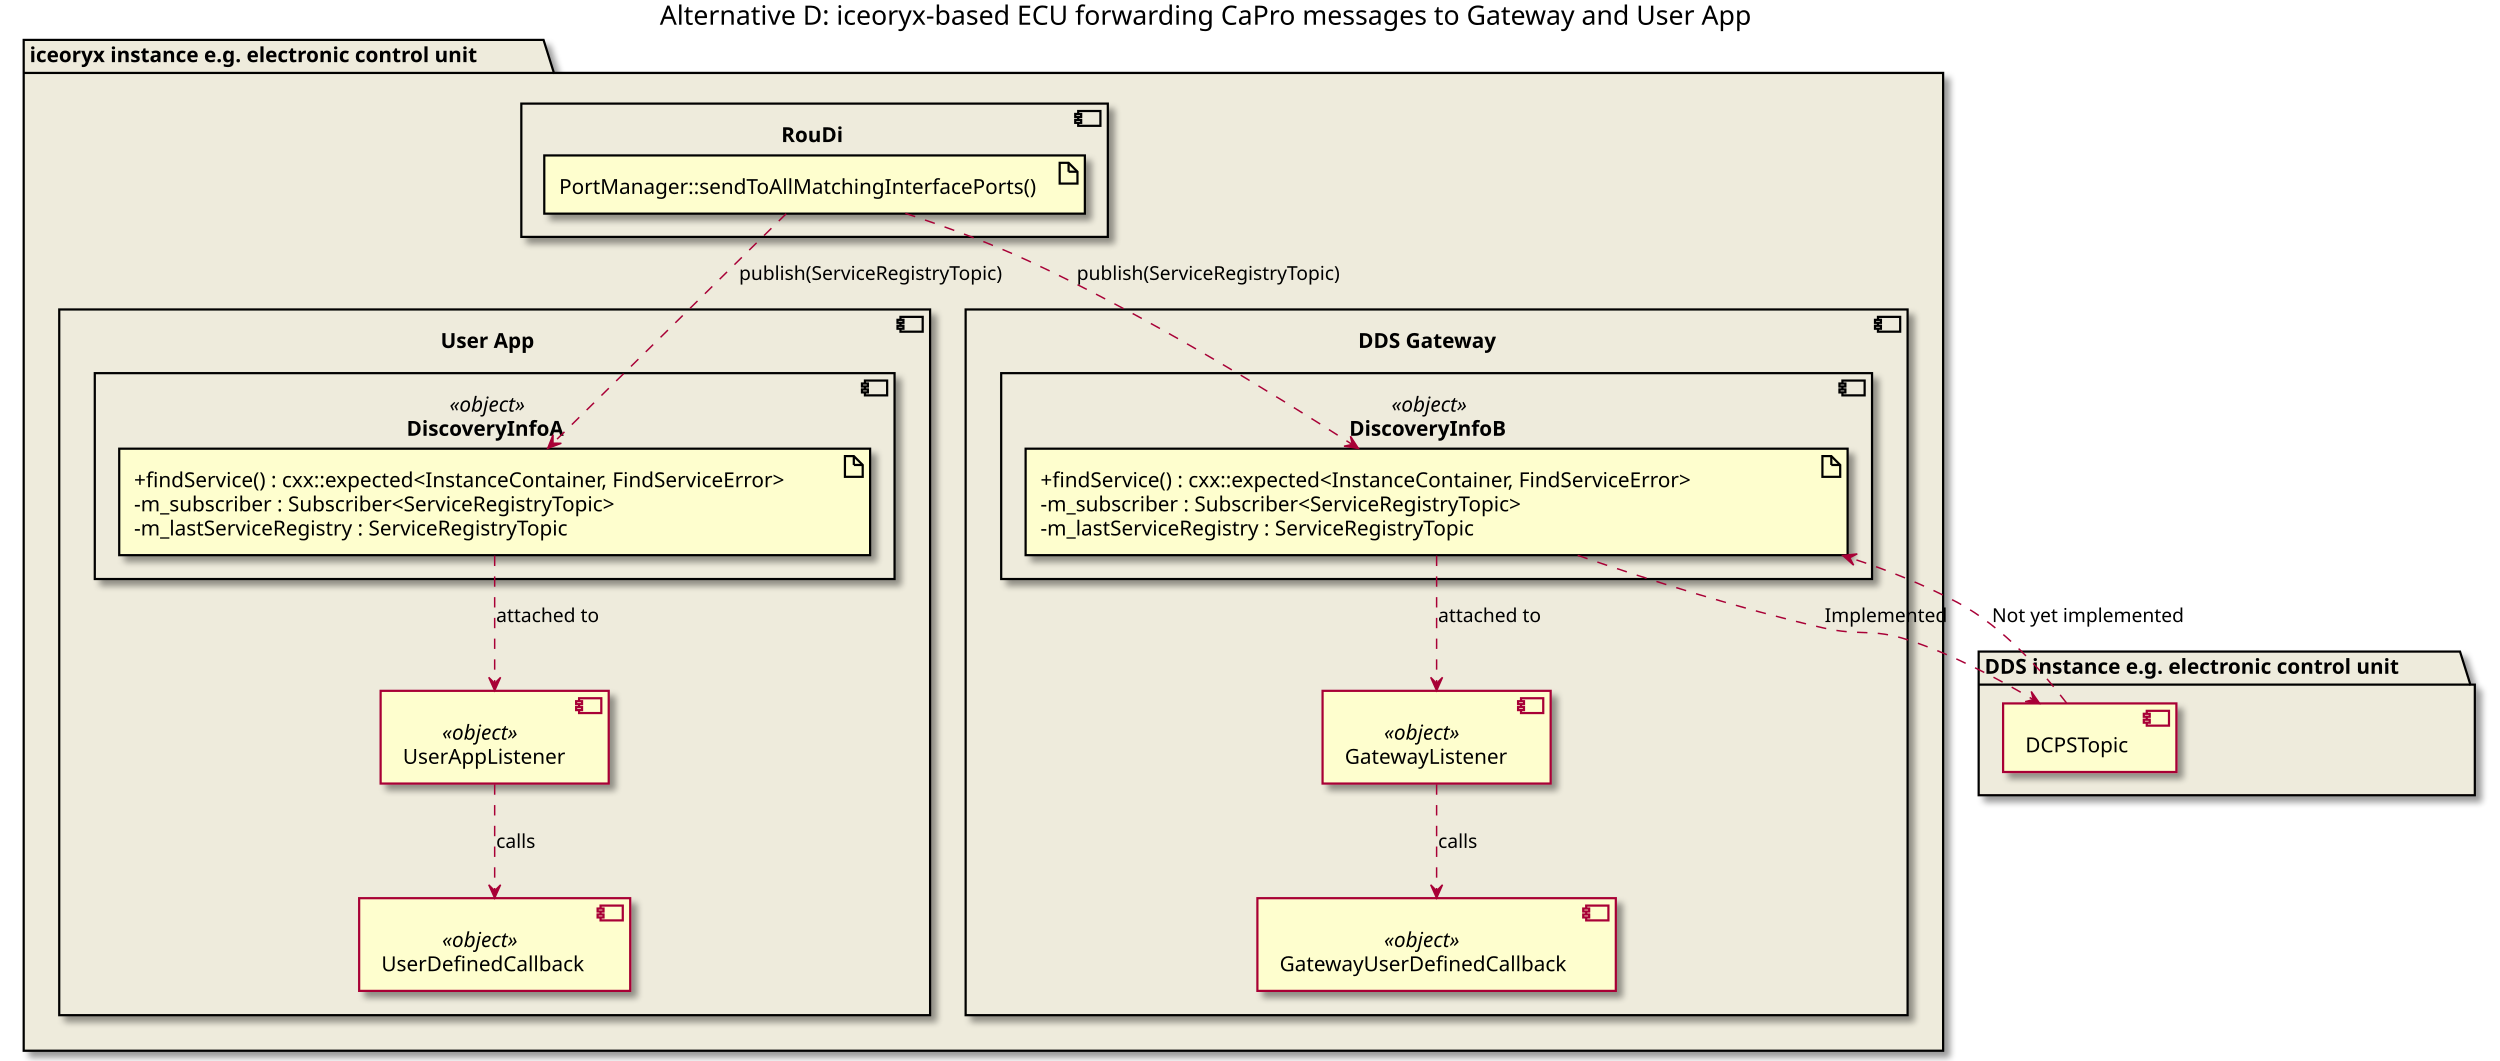
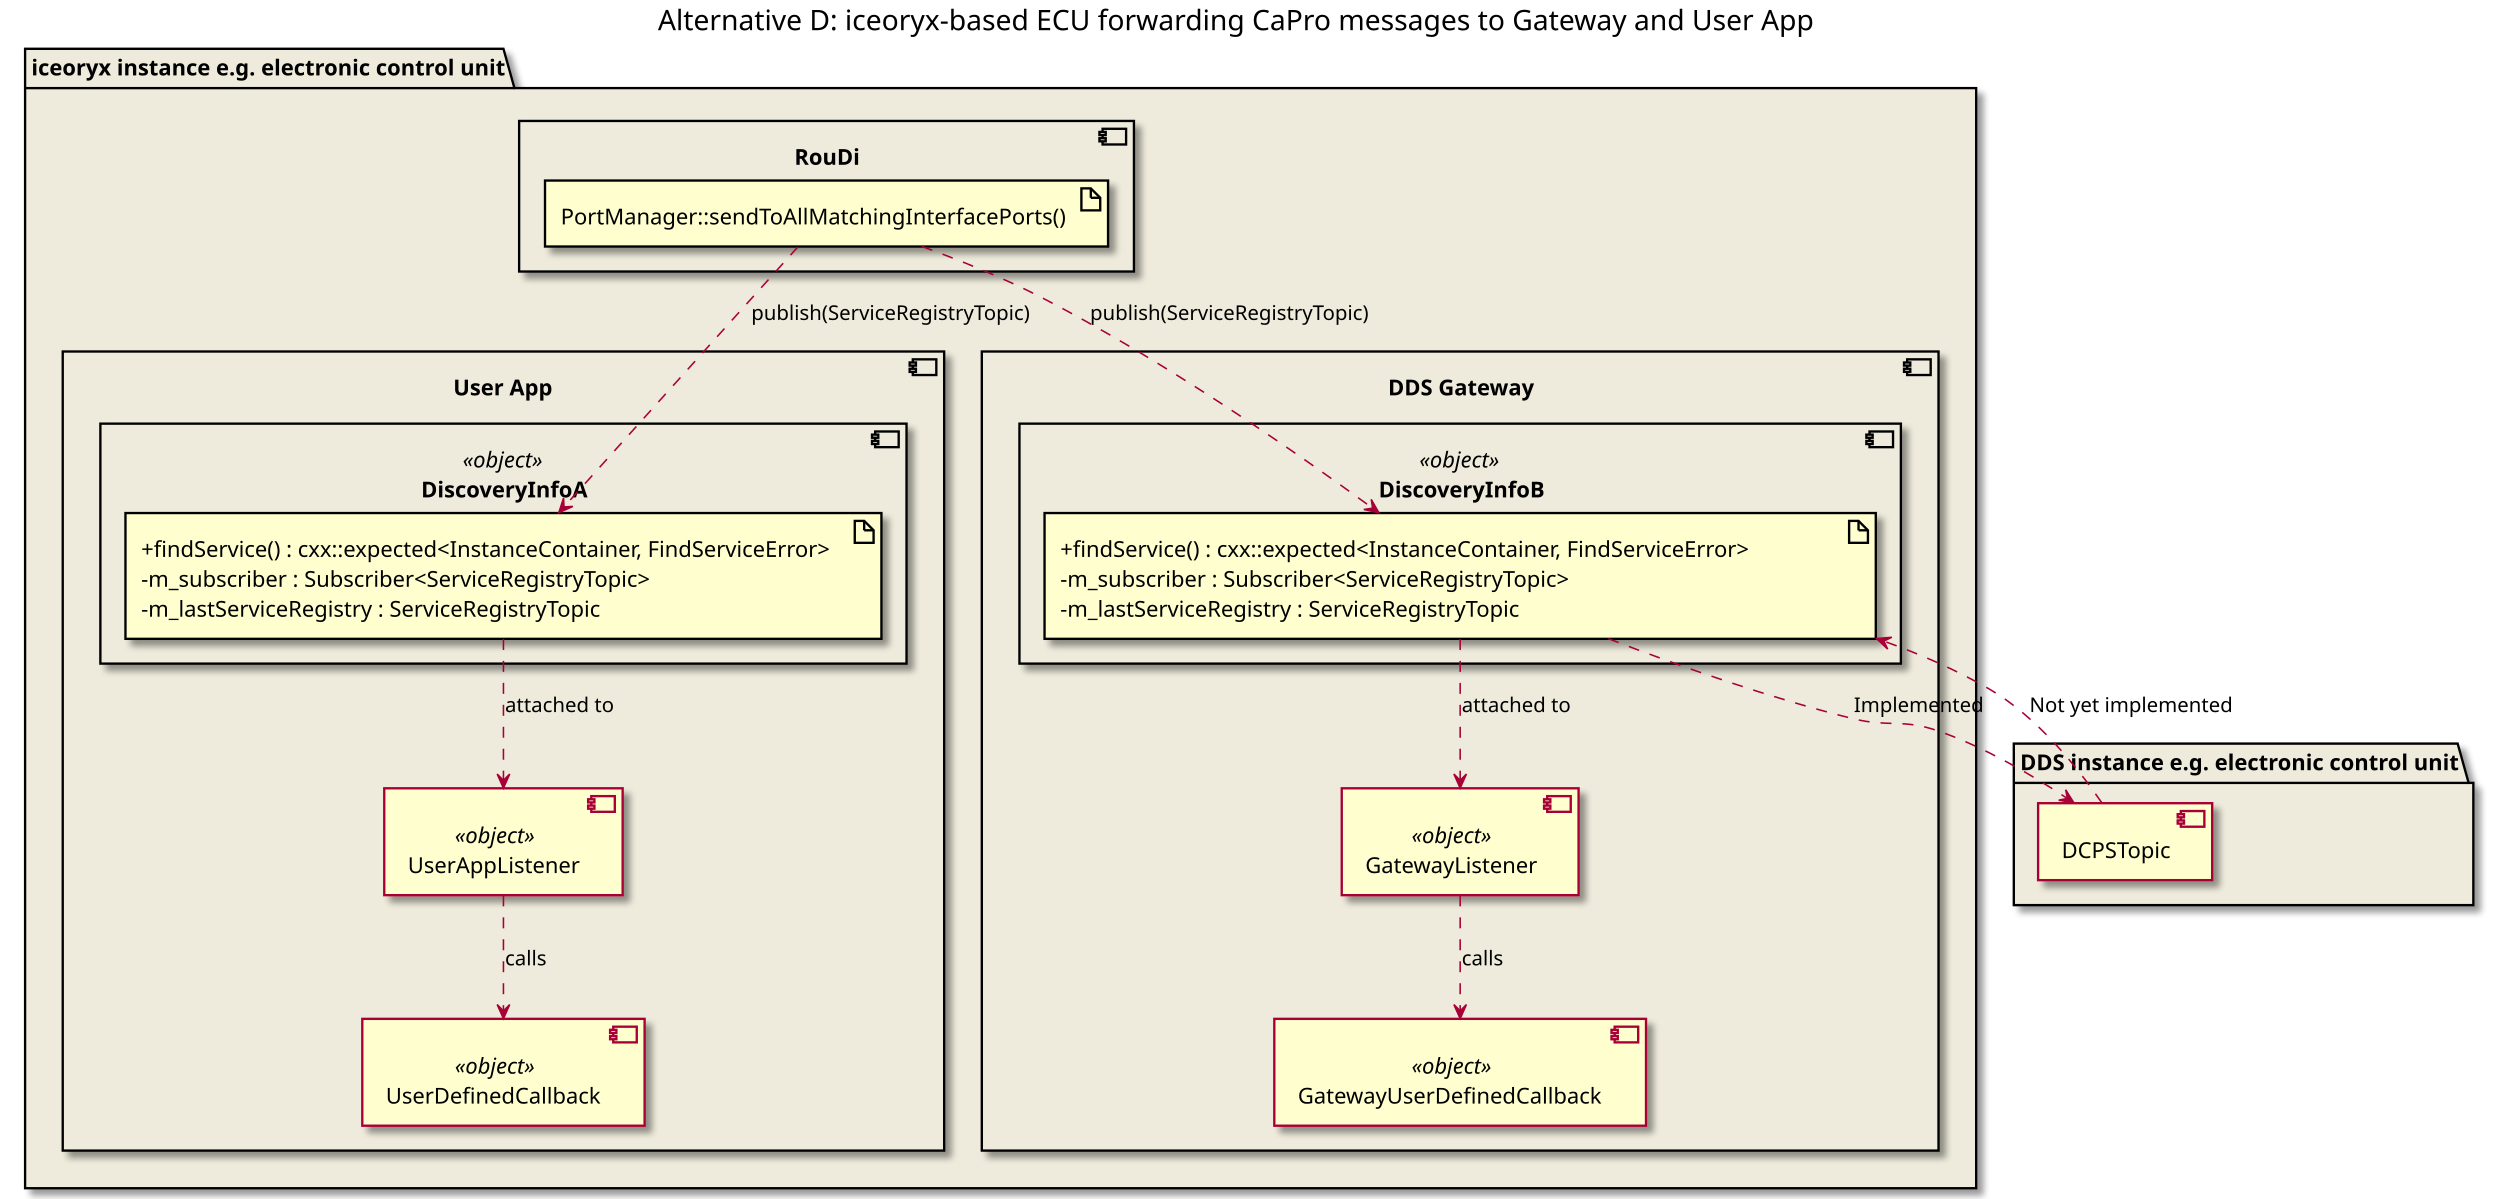
- <svg xmlns="http://www.w3.org/2000/svg" contentScriptType="application/ecmascript" contentStyleType="text/css" height="716px" preserveAspectRatio="none" style="width:1688px;height:716px;background:#EEEBDC;" version="1.1" viewBox="0 0 1688 716" width="1688px" zoomAndPan="magnify">
+ <svg xmlns="http://www.w3.org/2000/svg" contentScriptType="application/ecmascript" contentStyleType="text/css" height="764px" preserveAspectRatio="none" style="width:1594px;height:764px;background:#EEEBDC;" version="1.1" viewBox="0 0 1594 764" width="1594px" zoomAndPan="magnify">
  <defs>
    <filter height="300%" id="f1kv2hyd0jjx82" width="300%" x="-1" y="-1">
      <feGaussianBlur result="blurOut" stdDeviation="2.0" />
      <feColorMatrix in="blurOut" result="blurOut2" type="matrix" values="0 0 0 0 0 0 0 0 0 0 0 0 0 0 0 0 0 0 .4 0" />
      <feOffset dx="4.0" dy="4.0" in="blurOut2" result="blurOut3" />
      <feBlend in="SourceGraphic" in2="blurOut3" mode="normal" />
    </filter>
  </defs>
  <g>
-     <text fill="#000000" font-family="sans-serif" font-size="18" lengthAdjust="spacing" textLength="784" x="445.5" y="16.708">Alternative D: iceoryx-based ECU forwarding CaPro messages to Gateway and User App</text>
-     <polygon fill="#EEEBDC" filter="url(#f1kv2hyd0jjx82)" points="16,26.953,367,26.953,374,49.25,1312,49.25,1312,709.453,16,709.453,16,26.953" style="stroke:#000000;stroke-width:1.5;" />
-     <line style="stroke:#000000;stroke-width:1.5;" x1="16" x2="374" y1="49.25" y2="49.25" />
-     <text fill="#000000" font-family="sans-serif" font-size="14" font-weight="bold" lengthAdjust="spacing" textLength="345" x="20" y="41.948">iceoryx instance e.g. electronic control unit</text>
-     <rect fill="#EEEBDC" filter="url(#f1kv2hyd0jjx82)" height="90" style="stroke:#000000;stroke-width:1.5;" width="396" x="352" y="69.953" />
-     <rect fill="#EEEBDC" height="10" style="stroke:#000000;stroke-width:1.5;" width="15" x="728" y="74.953" />
-     <rect fill="#EEEBDC" height="2" style="stroke:#000000;stroke-width:1.5;" width="4" x="726" y="76.953" />
-     <rect fill="#EEEBDC" height="2" style="stroke:#000000;stroke-width:1.5;" width="4" x="726" y="80.953" />
-     <text fill="#000000" font-family="sans-serif" font-size="14" font-weight="bold" lengthAdjust="spacing" textLength="45" x="527.5" y="95.948">RouDi</text>
-     <rect fill="#EEEBDC" filter="url(#f1kv2hyd0jjx82)" height="476.5" style="stroke:#000000;stroke-width:1.5;" width="588" x="40" y="208.953" />
-     <rect fill="#EEEBDC" height="10" style="stroke:#000000;stroke-width:1.5;" width="15" x="608" y="213.953" />
-     <rect fill="#EEEBDC" height="2" style="stroke:#000000;stroke-width:1.5;" width="4" x="606" y="215.953" />
-     <rect fill="#EEEBDC" height="2" style="stroke:#000000;stroke-width:1.5;" width="4" x="606" y="219.953" />
-     <text fill="#000000" font-family="sans-serif" font-size="14" font-weight="bold" lengthAdjust="spacing" textLength="73" x="297.5" y="234.948">User App</text>
-     <rect fill="#EEEBDC" filter="url(#f1kv2hyd0jjx82)" height="139" style="stroke:#000000;stroke-width:1.5;" width="540" x="64" y="251.953" />
-     <rect fill="#EEEBDC" height="10" style="stroke:#000000;stroke-width:1.5;" width="15" x="584" y="256.953" />
-     <rect fill="#EEEBDC" height="2" style="stroke:#000000;stroke-width:1.5;" width="4" x="582" y="258.953" />
-     <rect fill="#EEEBDC" height="2" style="stroke:#000000;stroke-width:1.5;" width="4" x="582" y="262.953" />
-     <text fill="#000000" font-family="sans-serif" font-size="14" font-style="italic" lengthAdjust="spacing" textLength="61" x="303.5" y="277.948">«object»</text>
-     <text fill="#000000" font-family="sans-serif" font-size="14" font-weight="bold" lengthAdjust="spacing" textLength="119" x="274.5" y="294.245">DiscoveryInfoA</text>
-     <rect fill="#EEEBDC" filter="url(#f1kv2hyd0jjx82)" height="476.5" style="stroke:#000000;stroke-width:1.5;" width="636" x="652" y="208.953" />
-     <rect fill="#EEEBDC" height="10" style="stroke:#000000;stroke-width:1.5;" width="15" x="1268" y="213.953" />
-     <rect fill="#EEEBDC" height="2" style="stroke:#000000;stroke-width:1.5;" width="4" x="1266" y="215.953" />
-     <rect fill="#EEEBDC" height="2" style="stroke:#000000;stroke-width:1.5;" width="4" x="1266" y="219.953" />
-     <text fill="#000000" font-family="sans-serif" font-size="14" font-weight="bold" lengthAdjust="spacing" textLength="106" x="917" y="234.948">DDS Gateway</text>
-     <rect fill="#EEEBDC" filter="url(#f1kv2hyd0jjx82)" height="139" style="stroke:#000000;stroke-width:1.5;" width="588" x="676" y="251.953" />
-     <rect fill="#EEEBDC" height="10" style="stroke:#000000;stroke-width:1.5;" width="15" x="1244" y="256.953" />
-     <rect fill="#EEEBDC" height="2" style="stroke:#000000;stroke-width:1.5;" width="4" x="1242" y="258.953" />
-     <rect fill="#EEEBDC" height="2" style="stroke:#000000;stroke-width:1.5;" width="4" x="1242" y="262.953" />
-     <text fill="#000000" font-family="sans-serif" font-size="14" font-style="italic" lengthAdjust="spacing" textLength="61" x="939.5" y="277.948">«object»</text>
-     <text fill="#000000" font-family="sans-serif" font-size="14" font-weight="bold" lengthAdjust="spacing" textLength="118" x="911" y="294.245">DiscoveryInfoB</text>
-     <polygon fill="#EEEBDC" filter="url(#f1kv2hyd0jjx82)" points="1336,439.953,1661,439.953,1668,462.25,1671,462.25,1671,536.953,1336,536.953,1336,439.953" style="stroke:#000000;stroke-width:1.5;" />
-     <line style="stroke:#000000;stroke-width:1.5;" x1="1336" x2="1668" y1="462.25" y2="462.25" />
-     <text fill="#000000" font-family="sans-serif" font-size="14" font-weight="bold" lengthAdjust="spacing" textLength="319" x="1340" y="454.948">DDS instance e.g. electronic control unit</text>
-     <rect fill="#FEFECE" filter="url(#f1kv2hyd0jjx82)" height="39.297" style="stroke:#000000;stroke-width:1.5;" width="365" x="367.5" y="104.953" />
-     <polygon fill="#FEFECE" points="715.5,109.953,715.5,123.953,727.5,123.953,727.5,115.953,721.5,109.953,715.5,109.953" style="stroke:#000000;stroke-width:1.5;" />
-     <line style="stroke:#000000;stroke-width:1.5;" x1="721.5" x2="721.5" y1="109.953" y2="115.953" />
-     <line style="stroke:#000000;stroke-width:1.5;" x1="727.5" x2="721.5" y1="115.953" y2="115.953" />
-     <text fill="#000000" font-family="sans-serif" font-size="14" lengthAdjust="spacing" textLength="335" x="377.5" y="130.948">PortManager::sendToAllMatchingInterfacePorts()</text>
-     <rect fill="#FEFECE" filter="url(#f1kv2hyd0jjx82)" height="62.594" style="stroke:#A80036;stroke-width:1.5;" width="154" x="257" y="466.453" />
-     <rect fill="#FEFECE" height="10" style="stroke:#A80036;stroke-width:1.5;" width="15" x="391" y="471.453" />
-     <rect fill="#FEFECE" height="2" style="stroke:#A80036;stroke-width:1.5;" width="4" x="389" y="473.453" />
-     <rect fill="#FEFECE" height="2" style="stroke:#A80036;stroke-width:1.5;" width="4" x="389" y="477.453" />
-     <text fill="#000000" font-family="sans-serif" font-size="14" font-style="italic" lengthAdjust="spacing" textLength="61" x="298.5" y="499.448">«object»</text>
-     <text fill="#000000" font-family="sans-serif" font-size="14" lengthAdjust="spacing" textLength="114" x="272" y="515.745">UserAppListener</text>
-     <rect fill="#FEFECE" filter="url(#f1kv2hyd0jjx82)" height="62.594" style="stroke:#A80036;stroke-width:1.5;" width="183" x="242.5" y="606.453" />
-     <rect fill="#FEFECE" height="10" style="stroke:#A80036;stroke-width:1.5;" width="15" x="405.5" y="611.453" />
-     <rect fill="#FEFECE" height="2" style="stroke:#A80036;stroke-width:1.5;" width="4" x="403.5" y="613.453" />
-     <rect fill="#FEFECE" height="2" style="stroke:#A80036;stroke-width:1.5;" width="4" x="403.5" y="617.453" />
-     <text fill="#000000" font-family="sans-serif" font-size="14" font-style="italic" lengthAdjust="spacing" textLength="61" x="298.5" y="639.448">«object»</text>
-     <text fill="#000000" font-family="sans-serif" font-size="14" lengthAdjust="spacing" textLength="143" x="257.5" y="655.745">UserDefinedCallback</text>
-     <rect fill="#FEFECE" filter="url(#f1kv2hyd0jjx82)" height="71.891" style="stroke:#000000;stroke-width:1.5;" width="507" x="80.5" y="302.953" />
-     <polygon fill="#FEFECE" points="570.5,307.953,570.5,321.953,582.5,321.953,582.5,313.953,576.5,307.953,570.5,307.953" style="stroke:#000000;stroke-width:1.5;" />
-     <line style="stroke:#000000;stroke-width:1.5;" x1="576.5" x2="576.5" y1="307.953" y2="313.953" />
-     <line style="stroke:#000000;stroke-width:1.5;" x1="582.5" x2="576.5" y1="313.953" y2="313.953" />
-     <text fill="#000000" font-family="sans-serif" font-size="14" lengthAdjust="spacing" textLength="477" x="90.5" y="328.948">+findService() : cxx::expected&lt;InstanceContainer, FindServiceError&gt;</text>
-     <text fill="#000000" font-family="sans-serif" font-size="14" lengthAdjust="spacing" textLength="353" x="90.5" y="345.245">-m_subscriber : Subscriber&lt;ServiceRegistryTopic&gt;</text>
-     <text fill="#000000" font-family="sans-serif" font-size="14" lengthAdjust="spacing" textLength="312" x="90.5" y="361.542">-m_lastServiceRegistry : ServiceRegistryTopic</text>
-     <rect fill="#FEFECE" filter="url(#f1kv2hyd0jjx82)" height="62.594" style="stroke:#A80036;stroke-width:1.5;" width="154" x="893" y="466.453" />
-     <rect fill="#FEFECE" height="10" style="stroke:#A80036;stroke-width:1.5;" width="15" x="1027" y="471.453" />
-     <rect fill="#FEFECE" height="2" style="stroke:#A80036;stroke-width:1.5;" width="4" x="1025" y="473.453" />
-     <rect fill="#FEFECE" height="2" style="stroke:#A80036;stroke-width:1.5;" width="4" x="1025" y="477.453" />
-     <text fill="#000000" font-family="sans-serif" font-size="14" font-style="italic" lengthAdjust="spacing" textLength="61" x="934.5" y="499.448">«object»</text>
-     <text fill="#000000" font-family="sans-serif" font-size="14" lengthAdjust="spacing" textLength="114" x="908" y="515.745">GatewayListener</text>
-     <rect fill="#FEFECE" filter="url(#f1kv2hyd0jjx82)" height="62.594" style="stroke:#A80036;stroke-width:1.5;" width="242" x="849" y="606.453" />
-     <rect fill="#FEFECE" height="10" style="stroke:#A80036;stroke-width:1.5;" width="15" x="1071" y="611.453" />
-     <rect fill="#FEFECE" height="2" style="stroke:#A80036;stroke-width:1.5;" width="4" x="1069" y="613.453" />
-     <rect fill="#FEFECE" height="2" style="stroke:#A80036;stroke-width:1.5;" width="4" x="1069" y="617.453" />
-     <text fill="#000000" font-family="sans-serif" font-size="14" font-style="italic" lengthAdjust="spacing" textLength="61" x="934.5" y="639.448">«object»</text>
-     <text fill="#000000" font-family="sans-serif" font-size="14" lengthAdjust="spacing" textLength="202" x="864" y="655.745">GatewayUserDefinedCallback</text>
-     <rect fill="#FEFECE" filter="url(#f1kv2hyd0jjx82)" height="71.891" style="stroke:#000000;stroke-width:1.5;" width="555" x="692.5" y="302.953" />
-     <polygon fill="#FEFECE" points="1230.5,307.953,1230.5,321.953,1242.5,321.953,1242.5,313.953,1236.5,307.953,1230.5,307.953" style="stroke:#000000;stroke-width:1.5;" />
-     <line style="stroke:#000000;stroke-width:1.5;" x1="1236.5" x2="1236.5" y1="307.953" y2="313.953" />
-     <line style="stroke:#000000;stroke-width:1.5;" x1="1242.5" x2="1236.5" y1="313.953" y2="313.953" />
-     <text fill="#000000" font-family="sans-serif" font-size="14" lengthAdjust="spacing" textLength="477" x="702.5" y="328.948">+findService() : cxx::expected&lt;InstanceContainer, FindServiceError&gt;</text>
-     <text fill="#000000" font-family="sans-serif" font-size="14" lengthAdjust="spacing" textLength="353" x="702.5" y="345.245">-m_subscriber : Subscriber&lt;ServiceRegistryTopic&gt;</text>
-     <text fill="#000000" font-family="sans-serif" font-size="14" lengthAdjust="spacing" textLength="312" x="702.5" y="361.542">-m_lastServiceRegistry : ServiceRegistryTopic</text>
-     <rect fill="#FEFECE" filter="url(#f1kv2hyd0jjx82)" height="46.297" style="stroke:#A80036;stroke-width:1.5;" width="117" x="1352.5" y="474.953" />
-     <rect fill="#FEFECE" height="10" style="stroke:#A80036;stroke-width:1.5;" width="15" x="1449.5" y="479.953" />
-     <rect fill="#FEFECE" height="2" style="stroke:#A80036;stroke-width:1.5;" width="4" x="1447.5" y="481.953" />
-     <rect fill="#FEFECE" height="2" style="stroke:#A80036;stroke-width:1.5;" width="4" x="1447.5" y="485.953" />
-     <text fill="#000000" font-family="sans-serif" font-size="14" lengthAdjust="spacing" textLength="77" x="1367.5" y="507.948">DCPSTopic</text>
-     <path d="M1065.27,374.973 C1114.24,391.853 1175.21,411.163 1231,423.953 C1255.93,429.673 1263.66,424.083 1288,431.953 C1317.96,441.643 1349.31,458.323 1372.86,472.363 " fill="none" id="DiscoveryInfoNoteB-to-DCPSTopic" style="stroke:#A80036;stroke-width:1.0;stroke-dasharray:7.0,7.0;" />
-     <polygon fill="#A80036" points="1377.17,474.953,1371.511,466.893,1372.882,472.381,1367.395,473.753,1377.17,474.953" style="stroke:#A80036;stroke-width:1.0;" />
-     <text fill="#000000" font-family="sans-serif" font-size="13" lengthAdjust="spacing" textLength="85" x="1232" y="420.02">Implemented</text>
-     <path d="M1395.33,474.663 C1379.36,453.733 1352.64,423.283 1322,406.953 C1299.22,394.823 1274.59,384.853 1249.29,376.683 " fill="none" id="DCPSTopic-to-DiscoveryInfoNoteB" style="stroke:#A80036;stroke-width:1.0;stroke-dasharray:7.0,7.0;" />
-     <polygon fill="#A80036" points="1244.22,375.073,1251.583,381.615,1248.984,376.59,1254.009,373.991,1244.22,375.073" style="stroke:#A80036;stroke-width:1.0;" />
-     <text fill="#000000" font-family="sans-serif" font-size="13" lengthAdjust="spacing" textLength="136" x="1345" y="420.02">Not yet implemented</text>
-     <path d="M530.83,144.313 C495.61,178.963 419.95,253.393 373.37,299.213 " fill="none" id="discoveryLoop-to-DiscoveryInfoNoteA" style="stroke:#A80036;stroke-width:1.0;stroke-dasharray:7.0,7.0;" />
-     <polygon fill="#A80036" points="369.79,302.743,379.018,299.301,373.361,299.243,373.418,293.587,369.79,302.743" style="stroke:#A80036;stroke-width:1.0;" />
-     <text fill="#000000" font-family="sans-serif" font-size="13" lengthAdjust="spacing" textLength="186" x="499" y="189.02">publish(ServiceRegistryTopic)</text>
-     <path d="M611.29,144.033 C637.26,152.653 667.56,163.693 694,175.953 C772.85,212.503 858.39,264.873 913,300.083 " fill="none" id="discoveryLoop-to-DiscoveryInfoNoteB" style="stroke:#A80036;stroke-width:1.0;stroke-dasharray:7.0,7.0;" />
-     <polygon fill="#A80036" points="917.21,302.793,911.822,294.549,913.011,300.079,907.48,301.268,917.21,302.793" style="stroke:#A80036;stroke-width:1.0;" />
-     <text fill="#000000" font-family="sans-serif" font-size="13" lengthAdjust="spacing" textLength="186" x="727" y="189.02">publish(ServiceRegistryTopic)</text>
-     <path d="M970,529.583 C970,550.753 970,578.993 970,601.193 " fill="none" id="GatewayListener-to-GatewayUserDefinedCallback" style="stroke:#A80036;stroke-width:1.0;stroke-dasharray:7.0,7.0;" />
-     <polygon fill="#A80036" points="970,606.413,974,597.413,970,601.413,966,597.413,970,606.413" style="stroke:#A80036;stroke-width:1.0;" />
-     <text fill="#000000" font-family="sans-serif" font-size="13" lengthAdjust="spacing" textLength="28" x="971" y="572.52">calls</text>
-     <path d="M334,529.583 C334,550.753 334,578.993 334,601.193 " fill="none" id="UserAppListener-to-UserDefinedCallback" style="stroke:#A80036;stroke-width:1.0;stroke-dasharray:7.0,7.0;" />
-     <polygon fill="#A80036" points="334,606.413,338,597.413,334,601.413,330,597.413,334,606.413" style="stroke:#A80036;stroke-width:1.0;" />
-     <text fill="#000000" font-family="sans-serif" font-size="13" lengthAdjust="spacing" textLength="28" x="335" y="572.52">calls</text>
-     <path d="M334,375.183 C334,400.873 334,435.533 334,461.313 " fill="none" id="DiscoveryInfoNoteA-to-UserAppListener" style="stroke:#A80036;stroke-width:1.0;stroke-dasharray:7.0,7.0;" />
-     <polygon fill="#A80036" points="334,466.343,338,457.343,334,461.343,330,457.343,334,466.343" style="stroke:#A80036;stroke-width:1.0;" />
-     <text fill="#000000" font-family="sans-serif" font-size="13" lengthAdjust="spacing" textLength="74" x="335" y="420.02">attached to</text>
-     <path d="M970,375.183 C970,400.873 970,435.533 970,461.313 " fill="none" id="DiscoveryInfoNoteB-to-GatewayListener" style="stroke:#A80036;stroke-width:1.0;stroke-dasharray:7.0,7.0;" />
-     <polygon fill="#A80036" points="970,466.343,974,457.343,970,461.343,966,457.343,970,466.343" style="stroke:#A80036;stroke-width:1.0;" />
-     <text fill="#000000" font-family="sans-serif" font-size="13" lengthAdjust="spacing" textLength="74" x="971" y="420.02">attached to</text>
+     <text fill="#000000" font-family="sans-serif" font-size="18" lengthAdjust="spacing" textLength="742" x="419.5" y="19.242">Alternative D: iceoryx-based ECU forwarding CaPro messages to Gateway and User App</text>
+     <polygon fill="#EEEBDC" filter="url(#f1kv2hyd0jjx82)" points="16,31.118,321,31.118,328,56.186,1260,56.186,1260,757.618,16,757.618,16,31.118" style="stroke:#000000;stroke-width:1.5;" />
+     <line style="stroke:#000000;stroke-width:1.5;" x1="16" x2="328" y1="56.186" y2="56.186" />
+     <text fill="#000000" font-family="sans-serif" font-size="14" font-weight="bold" lengthAdjust="spacing" textLength="299" x="20" y="48.084">iceoryx instance e.g. electronic control unit</text>
+     <rect fill="#EEEBDC" filter="url(#f1kv2hyd0jjx82)" height="96" style="stroke:#000000;stroke-width:1.5;" width="392" x="331" y="77.118" />
+     <rect fill="#EEEBDC" height="10" style="stroke:#000000;stroke-width:1.5;" width="15" x="703" y="82.118" />
+     <rect fill="#EEEBDC" height="2" style="stroke:#000000;stroke-width:1.5;" width="4" x="701" y="84.118" />
+     <rect fill="#EEEBDC" height="2" style="stroke:#000000;stroke-width:1.5;" width="4" x="701" y="88.118" />
+     <text fill="#000000" font-family="sans-serif" font-size="14" font-weight="bold" lengthAdjust="spacing" textLength="41" x="506.5" y="105.084">RouDi</text>
+     <rect fill="#EEEBDC" filter="url(#f1kv2hyd0jjx82)" height="509.5" style="stroke:#000000;stroke-width:1.5;" width="562" x="40" y="224.118" />
+     <rect fill="#EEEBDC" height="10" style="stroke:#000000;stroke-width:1.5;" width="15" x="582" y="229.118" />
+     <rect fill="#EEEBDC" height="2" style="stroke:#000000;stroke-width:1.5;" width="4" x="580" y="231.118" />
+     <rect fill="#EEEBDC" height="2" style="stroke:#000000;stroke-width:1.5;" width="4" x="580" y="235.118" />
+     <text fill="#000000" font-family="sans-serif" font-size="14" font-weight="bold" lengthAdjust="spacing" textLength="64" x="289" y="252.084">User App</text>
+     <rect fill="#EEEBDC" filter="url(#f1kv2hyd0jjx82)" height="153" style="stroke:#000000;stroke-width:1.5;" width="514" x="64" y="270.118" />
+     <rect fill="#EEEBDC" height="10" style="stroke:#000000;stroke-width:1.5;" width="15" x="558" y="275.118" />
+     <rect fill="#EEEBDC" height="2" style="stroke:#000000;stroke-width:1.5;" width="4" x="556" y="277.118" />
+     <rect fill="#EEEBDC" height="2" style="stroke:#000000;stroke-width:1.5;" width="4" x="556" y="281.118" />
+     <text fill="#000000" font-family="sans-serif" font-size="14" font-style="italic" lengthAdjust="spacing" textLength="52" x="295" y="298.084">«object»</text>
+     <text fill="#000000" font-family="sans-serif" font-size="14" font-weight="bold" lengthAdjust="spacing" textLength="105" x="268.5" y="317.152">DiscoveryInfoA</text>
+     <rect fill="#EEEBDC" filter="url(#f1kv2hyd0jjx82)" height="509.5" style="stroke:#000000;stroke-width:1.5;" width="610" x="626" y="224.118" />
+     <rect fill="#EEEBDC" height="10" style="stroke:#000000;stroke-width:1.5;" width="15" x="1216" y="229.118" />
+     <rect fill="#EEEBDC" height="2" style="stroke:#000000;stroke-width:1.5;" width="4" x="1214" y="231.118" />
+     <rect fill="#EEEBDC" height="2" style="stroke:#000000;stroke-width:1.5;" width="4" x="1214" y="235.118" />
+     <text fill="#000000" font-family="sans-serif" font-size="14" font-weight="bold" lengthAdjust="spacing" textLength="92" x="885" y="252.084">DDS Gateway</text>
+     <rect fill="#EEEBDC" filter="url(#f1kv2hyd0jjx82)" height="153" style="stroke:#000000;stroke-width:1.5;" width="562" x="650" y="270.118" />
+     <rect fill="#EEEBDC" height="10" style="stroke:#000000;stroke-width:1.5;" width="15" x="1192" y="275.118" />
+     <rect fill="#EEEBDC" height="2" style="stroke:#000000;stroke-width:1.5;" width="4" x="1190" y="277.118" />
+     <rect fill="#EEEBDC" height="2" style="stroke:#000000;stroke-width:1.5;" width="4" x="1190" y="281.118" />
+     <text fill="#000000" font-family="sans-serif" font-size="14" font-style="italic" lengthAdjust="spacing" textLength="52" x="905" y="298.084">«object»</text>
+     <text fill="#000000" font-family="sans-serif" font-size="14" font-weight="bold" lengthAdjust="spacing" textLength="104" x="879" y="317.152">DiscoveryInfoB</text>
+     <polygon fill="#EEEBDC" filter="url(#f1kv2hyd0jjx82)" points="1284,474.118,1567,474.118,1574,499.186,1577,499.186,1577,577.118,1284,577.118,1284,474.118" style="stroke:#000000;stroke-width:1.5;" />
+     <line style="stroke:#000000;stroke-width:1.5;" x1="1284" x2="1574" y1="499.186" y2="499.186" />
+     <text fill="#000000" font-family="sans-serif" font-size="14" font-weight="bold" lengthAdjust="spacing" textLength="277" x="1288" y="491.084">DDS instance e.g. electronic control unit</text>
+     <rect fill="#FEFECE" filter="url(#f1kv2hyd0jjx82)" height="42.068" style="stroke:#000000;stroke-width:1.5;" width="359" x="347.5" y="115.118" />
+     <polygon fill="#FEFECE" points="689.5,120.118,689.5,134.118,701.5,134.118,701.5,126.118,695.5,120.118,689.5,120.118" style="stroke:#000000;stroke-width:1.5;" />
+     <line style="stroke:#000000;stroke-width:1.5;" x1="695.5" x2="695.5" y1="120.118" y2="126.118" />
+     <line style="stroke:#000000;stroke-width:1.5;" x1="701.5" x2="695.5" y1="126.118" y2="126.118" />
+     <text fill="#000000" font-family="sans-serif" font-size="14" lengthAdjust="spacing" textLength="329" x="357.5" y="143.084">PortManager::sendToAllMatchingInterfacePorts()</text>
+     <rect fill="#FEFECE" filter="url(#f1kv2hyd0jjx82)" height="68.136" style="stroke:#A80036;stroke-width:1.5;" width="152" x="245" y="502.618" />
+     <rect fill="#FEFECE" height="10" style="stroke:#A80036;stroke-width:1.5;" width="15" x="377" y="507.618" />
+     <rect fill="#FEFECE" height="2" style="stroke:#A80036;stroke-width:1.5;" width="4" x="375" y="509.618" />
+     <rect fill="#FEFECE" height="2" style="stroke:#A80036;stroke-width:1.5;" width="4" x="375" y="513.618" />
+     <text fill="#000000" font-family="sans-serif" font-size="14" font-style="italic" lengthAdjust="spacing" textLength="52" x="290" y="537.584">«object»</text>
+     <text fill="#000000" font-family="sans-serif" font-size="14" lengthAdjust="spacing" textLength="112" x="260" y="556.652">UserAppListener</text>
+     <rect fill="#FEFECE" filter="url(#f1kv2hyd0jjx82)" height="68.136" style="stroke:#A80036;stroke-width:1.5;" width="180" x="231" y="649.618" />
+     <rect fill="#FEFECE" height="10" style="stroke:#A80036;stroke-width:1.5;" width="15" x="391" y="654.618" />
+     <rect fill="#FEFECE" height="2" style="stroke:#A80036;stroke-width:1.5;" width="4" x="389" y="656.618" />
+     <rect fill="#FEFECE" height="2" style="stroke:#A80036;stroke-width:1.5;" width="4" x="389" y="660.618" />
+     <text fill="#000000" font-family="sans-serif" font-size="14" font-style="italic" lengthAdjust="spacing" textLength="52" x="290" y="684.584">«object»</text>
+     <text fill="#000000" font-family="sans-serif" font-size="14" lengthAdjust="spacing" textLength="140" x="246" y="703.652">UserDefinedCallback</text>
+     <rect fill="#FEFECE" filter="url(#f1kv2hyd0jjx82)" height="80.204" style="stroke:#000000;stroke-width:1.5;" width="482" x="80" y="327.118" />
+     <polygon fill="#FEFECE" points="545,332.118,545,346.118,557,346.118,557,338.118,551,332.118,545,332.118" style="stroke:#000000;stroke-width:1.5;" />
+     <line style="stroke:#000000;stroke-width:1.5;" x1="551" x2="551" y1="332.118" y2="338.118" />
+     <line style="stroke:#000000;stroke-width:1.5;" x1="557" x2="551" y1="338.118" y2="338.118" />
+     <text fill="#000000" font-family="sans-serif" font-size="14" lengthAdjust="spacing" textLength="452" x="90" y="355.084">+findService() : cxx::expected&lt;InstanceContainer, FindServiceError&gt;</text>
+     <text fill="#000000" font-family="sans-serif" font-size="14" lengthAdjust="spacing" textLength="336" x="90" y="374.152">-m_subscriber : Subscriber&lt;ServiceRegistryTopic&gt;</text>
+     <text fill="#000000" font-family="sans-serif" font-size="14" lengthAdjust="spacing" textLength="302" x="90" y="393.22">-m_lastServiceRegistry : ServiceRegistryTopic</text>
+     <rect fill="#FEFECE" filter="url(#f1kv2hyd0jjx82)" height="68.136" style="stroke:#A80036;stroke-width:1.5;" width="151" x="855.5" y="502.618" />
+     <rect fill="#FEFECE" height="10" style="stroke:#A80036;stroke-width:1.5;" width="15" x="986.5" y="507.618" />
+     <rect fill="#FEFECE" height="2" style="stroke:#A80036;stroke-width:1.5;" width="4" x="984.5" y="509.618" />
+     <rect fill="#FEFECE" height="2" style="stroke:#A80036;stroke-width:1.5;" width="4" x="984.5" y="513.618" />
+     <text fill="#000000" font-family="sans-serif" font-size="14" font-style="italic" lengthAdjust="spacing" textLength="52" x="900" y="537.584">«object»</text>
+     <text fill="#000000" font-family="sans-serif" font-size="14" lengthAdjust="spacing" textLength="111" x="870.5" y="556.652">GatewayListener</text>
+     <rect fill="#FEFECE" filter="url(#f1kv2hyd0jjx82)" height="68.136" style="stroke:#A80036;stroke-width:1.5;" width="237" x="812.5" y="649.618" />
+     <rect fill="#FEFECE" height="10" style="stroke:#A80036;stroke-width:1.5;" width="15" x="1029.5" y="654.618" />
+     <rect fill="#FEFECE" height="2" style="stroke:#A80036;stroke-width:1.5;" width="4" x="1027.5" y="656.618" />
+     <rect fill="#FEFECE" height="2" style="stroke:#A80036;stroke-width:1.5;" width="4" x="1027.5" y="660.618" />
+     <text fill="#000000" font-family="sans-serif" font-size="14" font-style="italic" lengthAdjust="spacing" textLength="52" x="900" y="684.584">«object»</text>
+     <text fill="#000000" font-family="sans-serif" font-size="14" lengthAdjust="spacing" textLength="197" x="827.5" y="703.652">GatewayUserDefinedCallback</text>
+     <rect fill="#FEFECE" filter="url(#f1kv2hyd0jjx82)" height="80.204" style="stroke:#000000;stroke-width:1.5;" width="530" x="666" y="327.118" />
+     <polygon fill="#FEFECE" points="1179,332.118,1179,346.118,1191,346.118,1191,338.118,1185,332.118,1179,332.118" style="stroke:#000000;stroke-width:1.5;" />
+     <line style="stroke:#000000;stroke-width:1.5;" x1="1185" x2="1185" y1="332.118" y2="338.118" />
+     <line style="stroke:#000000;stroke-width:1.5;" x1="1191" x2="1185" y1="338.118" y2="338.118" />
+     <text fill="#000000" font-family="sans-serif" font-size="14" lengthAdjust="spacing" textLength="452" x="676" y="355.084">+findService() : cxx::expected&lt;InstanceContainer, FindServiceError&gt;</text>
+     <text fill="#000000" font-family="sans-serif" font-size="14" lengthAdjust="spacing" textLength="336" x="676" y="374.152">-m_subscriber : Subscriber&lt;ServiceRegistryTopic&gt;</text>
+     <text fill="#000000" font-family="sans-serif" font-size="14" lengthAdjust="spacing" textLength="302" x="676" y="393.22">-m_lastServiceRegistry : ServiceRegistryTopic</text>
+     <rect fill="#FEFECE" filter="url(#f1kv2hyd0jjx82)" height="49.068" style="stroke:#A80036;stroke-width:1.5;" width="111" x="1299.5" y="512.118" />
+     <rect fill="#FEFECE" height="10" style="stroke:#A80036;stroke-width:1.5;" width="15" x="1390.5" y="517.118" />
+     <rect fill="#FEFECE" height="2" style="stroke:#A80036;stroke-width:1.5;" width="4" x="1388.5" y="519.118" />
+     <rect fill="#FEFECE" height="2" style="stroke:#A80036;stroke-width:1.5;" width="4" x="1388.5" y="523.118" />
+     <text fill="#000000" font-family="sans-serif" font-size="14" lengthAdjust="spacing" textLength="71" x="1314.5" y="547.084">DCPSTopic</text>
+     <path d="M1025.47,407.208 C1071.68,425.018 1128.53,444.998 1181,458.118 C1204.96,464.108 1212.68,457.958 1236,466.118 C1265.22,476.338 1295.3,493.978 1317.9,508.928 " fill="none" id="DiscoveryInfoNoteB-to-DCPSTopic" style="stroke:#A80036;stroke-width:1.0;stroke-dasharray:7.0,7.0;" />
+     <polygon fill="#A80036" points="1322.32,511.878,1317.07,503.545,1318.166,509.094,1312.617,510.191,1322.32,511.878" style="stroke:#A80036;stroke-width:1.0;" />
+     <text fill="#000000" font-family="sans-serif" font-size="13" lengthAdjust="spacing" textLength="81" x="1182" y="454.015">Implemented</text>
+     <path d="M1340.09,511.838 C1324.79,489.488 1298.89,456.898 1268,439.118 C1247.2,427.138 1224.63,417.178 1201.37,408.888 " fill="none" id="DCPSTopic-to-DiscoveryInfoNoteB" style="stroke:#A80036;stroke-width:1.0;stroke-dasharray:7.0,7.0;" />
+     <polygon fill="#A80036" points="1196.4,407.138,1203.589,413.87,1201.123,408.779,1206.214,406.313,1196.4,407.138" style="stroke:#A80036;stroke-width:1.0;" />
+     <text fill="#000000" font-family="sans-serif" font-size="13" lengthAdjust="spacing" textLength="128" x="1294" y="454.015">Not yet implemented</text>
+     <path d="M508.72,157.438 C475.42,194.458 404.21,273.618 359.7,323.098 " fill="none" id="discoveryLoop-to-DiscoveryInfoNoteA" style="stroke:#A80036;stroke-width:1.0;stroke-dasharray:7.0,7.0;" />
+     <polygon fill="#A80036" points="356.28,326.908,365.274,322.894,359.625,323.191,359.327,317.542,356.28,326.908" style="stroke:#A80036;stroke-width:1.0;" />
+     <text fill="#000000" font-family="sans-serif" font-size="13" lengthAdjust="spacing" textLength="175" x="479" y="204.015">publish(ServiceRegistryTopic)</text>
+     <path d="M587.81,157.148 C611.75,165.858 639.16,176.878 663,189.118 C740.1,228.718 822.39,285.488 875.13,323.978 " fill="none" id="discoveryLoop-to-DiscoveryInfoNoteB" style="stroke:#A80036;stroke-width:1.0;stroke-dasharray:7.0,7.0;" />
+     <polygon fill="#A80036" points="879.19,326.948,874.302,318.398,875.159,323.989,869.568,324.847,879.19,326.948" style="stroke:#A80036;stroke-width:1.0;" />
+     <text fill="#000000" font-family="sans-serif" font-size="13" lengthAdjust="spacing" textLength="175" x="695" y="204.015">publish(ServiceRegistryTopic)</text>
+     <path d="M931,570.888 C931,592.808 931,621.568 931,644.428 " fill="none" id="GatewayListener-to-GatewayUserDefinedCallback" style="stroke:#A80036;stroke-width:1.0;stroke-dasharray:7.0,7.0;" />
+     <polygon fill="#A80036" points="931,649.508,935,640.508,931,644.508,927,640.508,931,649.508" style="stroke:#A80036;stroke-width:1.0;" />
+     <text fill="#000000" font-family="sans-serif" font-size="13" lengthAdjust="spacing" textLength="25" x="932" y="615.515">calls</text>
+     <path d="M321,570.888 C321,592.808 321,621.568 321,644.428 " fill="none" id="UserAppListener-to-UserDefinedCallback" style="stroke:#A80036;stroke-width:1.0;stroke-dasharray:7.0,7.0;" />
+     <polygon fill="#A80036" points="321,649.508,325,640.508,321,644.508,317,640.508,321,649.508" style="stroke:#A80036;stroke-width:1.0;" />
+     <text fill="#000000" font-family="sans-serif" font-size="13" lengthAdjust="spacing" textLength="25" x="322" y="615.515">calls</text>
+     <path d="M321,407.388 C321,434.498 321,470.358 321,497.258 " fill="none" id="DiscoveryInfoNoteA-to-UserAppListener" style="stroke:#A80036;stroke-width:1.0;stroke-dasharray:7.0,7.0;" />
+     <polygon fill="#A80036" points="321,502.518,325,493.518,321,497.518,317,493.518,321,502.518" style="stroke:#A80036;stroke-width:1.0;" />
+     <text fill="#000000" font-family="sans-serif" font-size="13" lengthAdjust="spacing" textLength="69" x="322" y="454.015">attached to</text>
+     <path d="M931,407.388 C931,434.498 931,470.358 931,497.258 " fill="none" id="DiscoveryInfoNoteB-to-GatewayListener" style="stroke:#A80036;stroke-width:1.0;stroke-dasharray:7.0,7.0;" />
+     <polygon fill="#A80036" points="931,502.518,935,493.518,931,497.518,927,493.518,931,502.518" style="stroke:#A80036;stroke-width:1.0;" />
+     <text fill="#000000" font-family="sans-serif" font-size="13" lengthAdjust="spacing" textLength="69" x="932" y="454.015">attached to</text>
  </g>
</svg>
